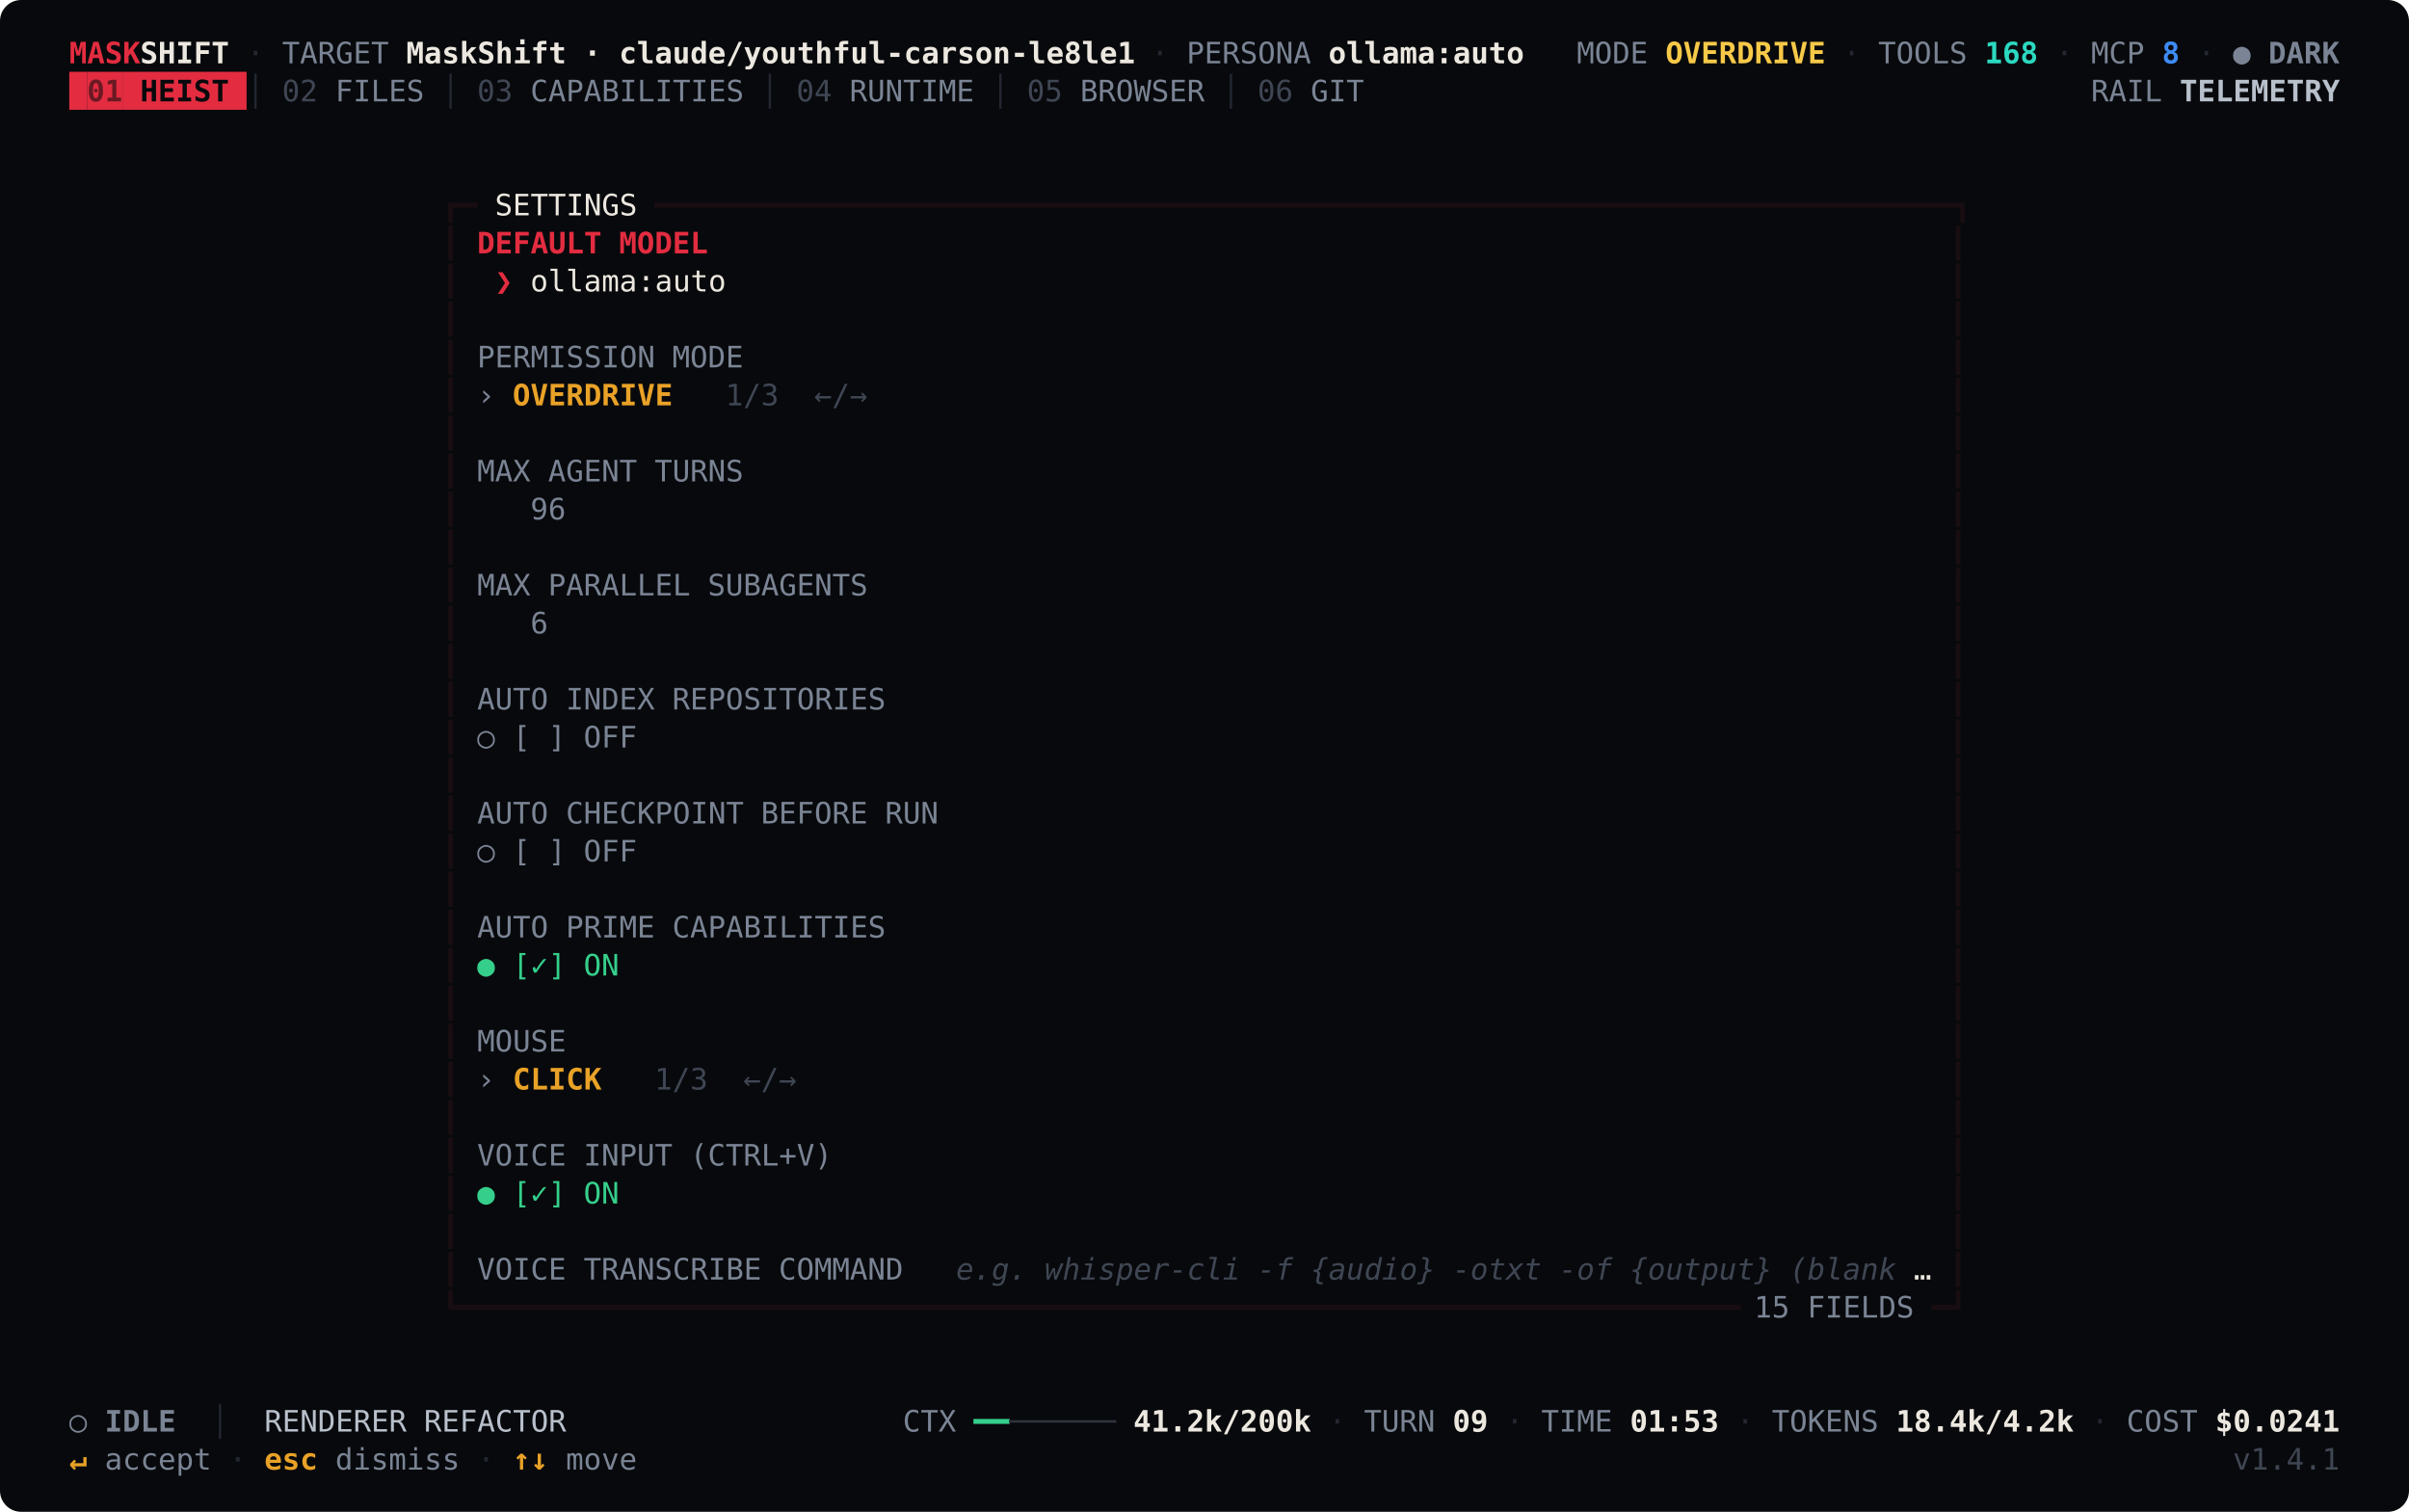
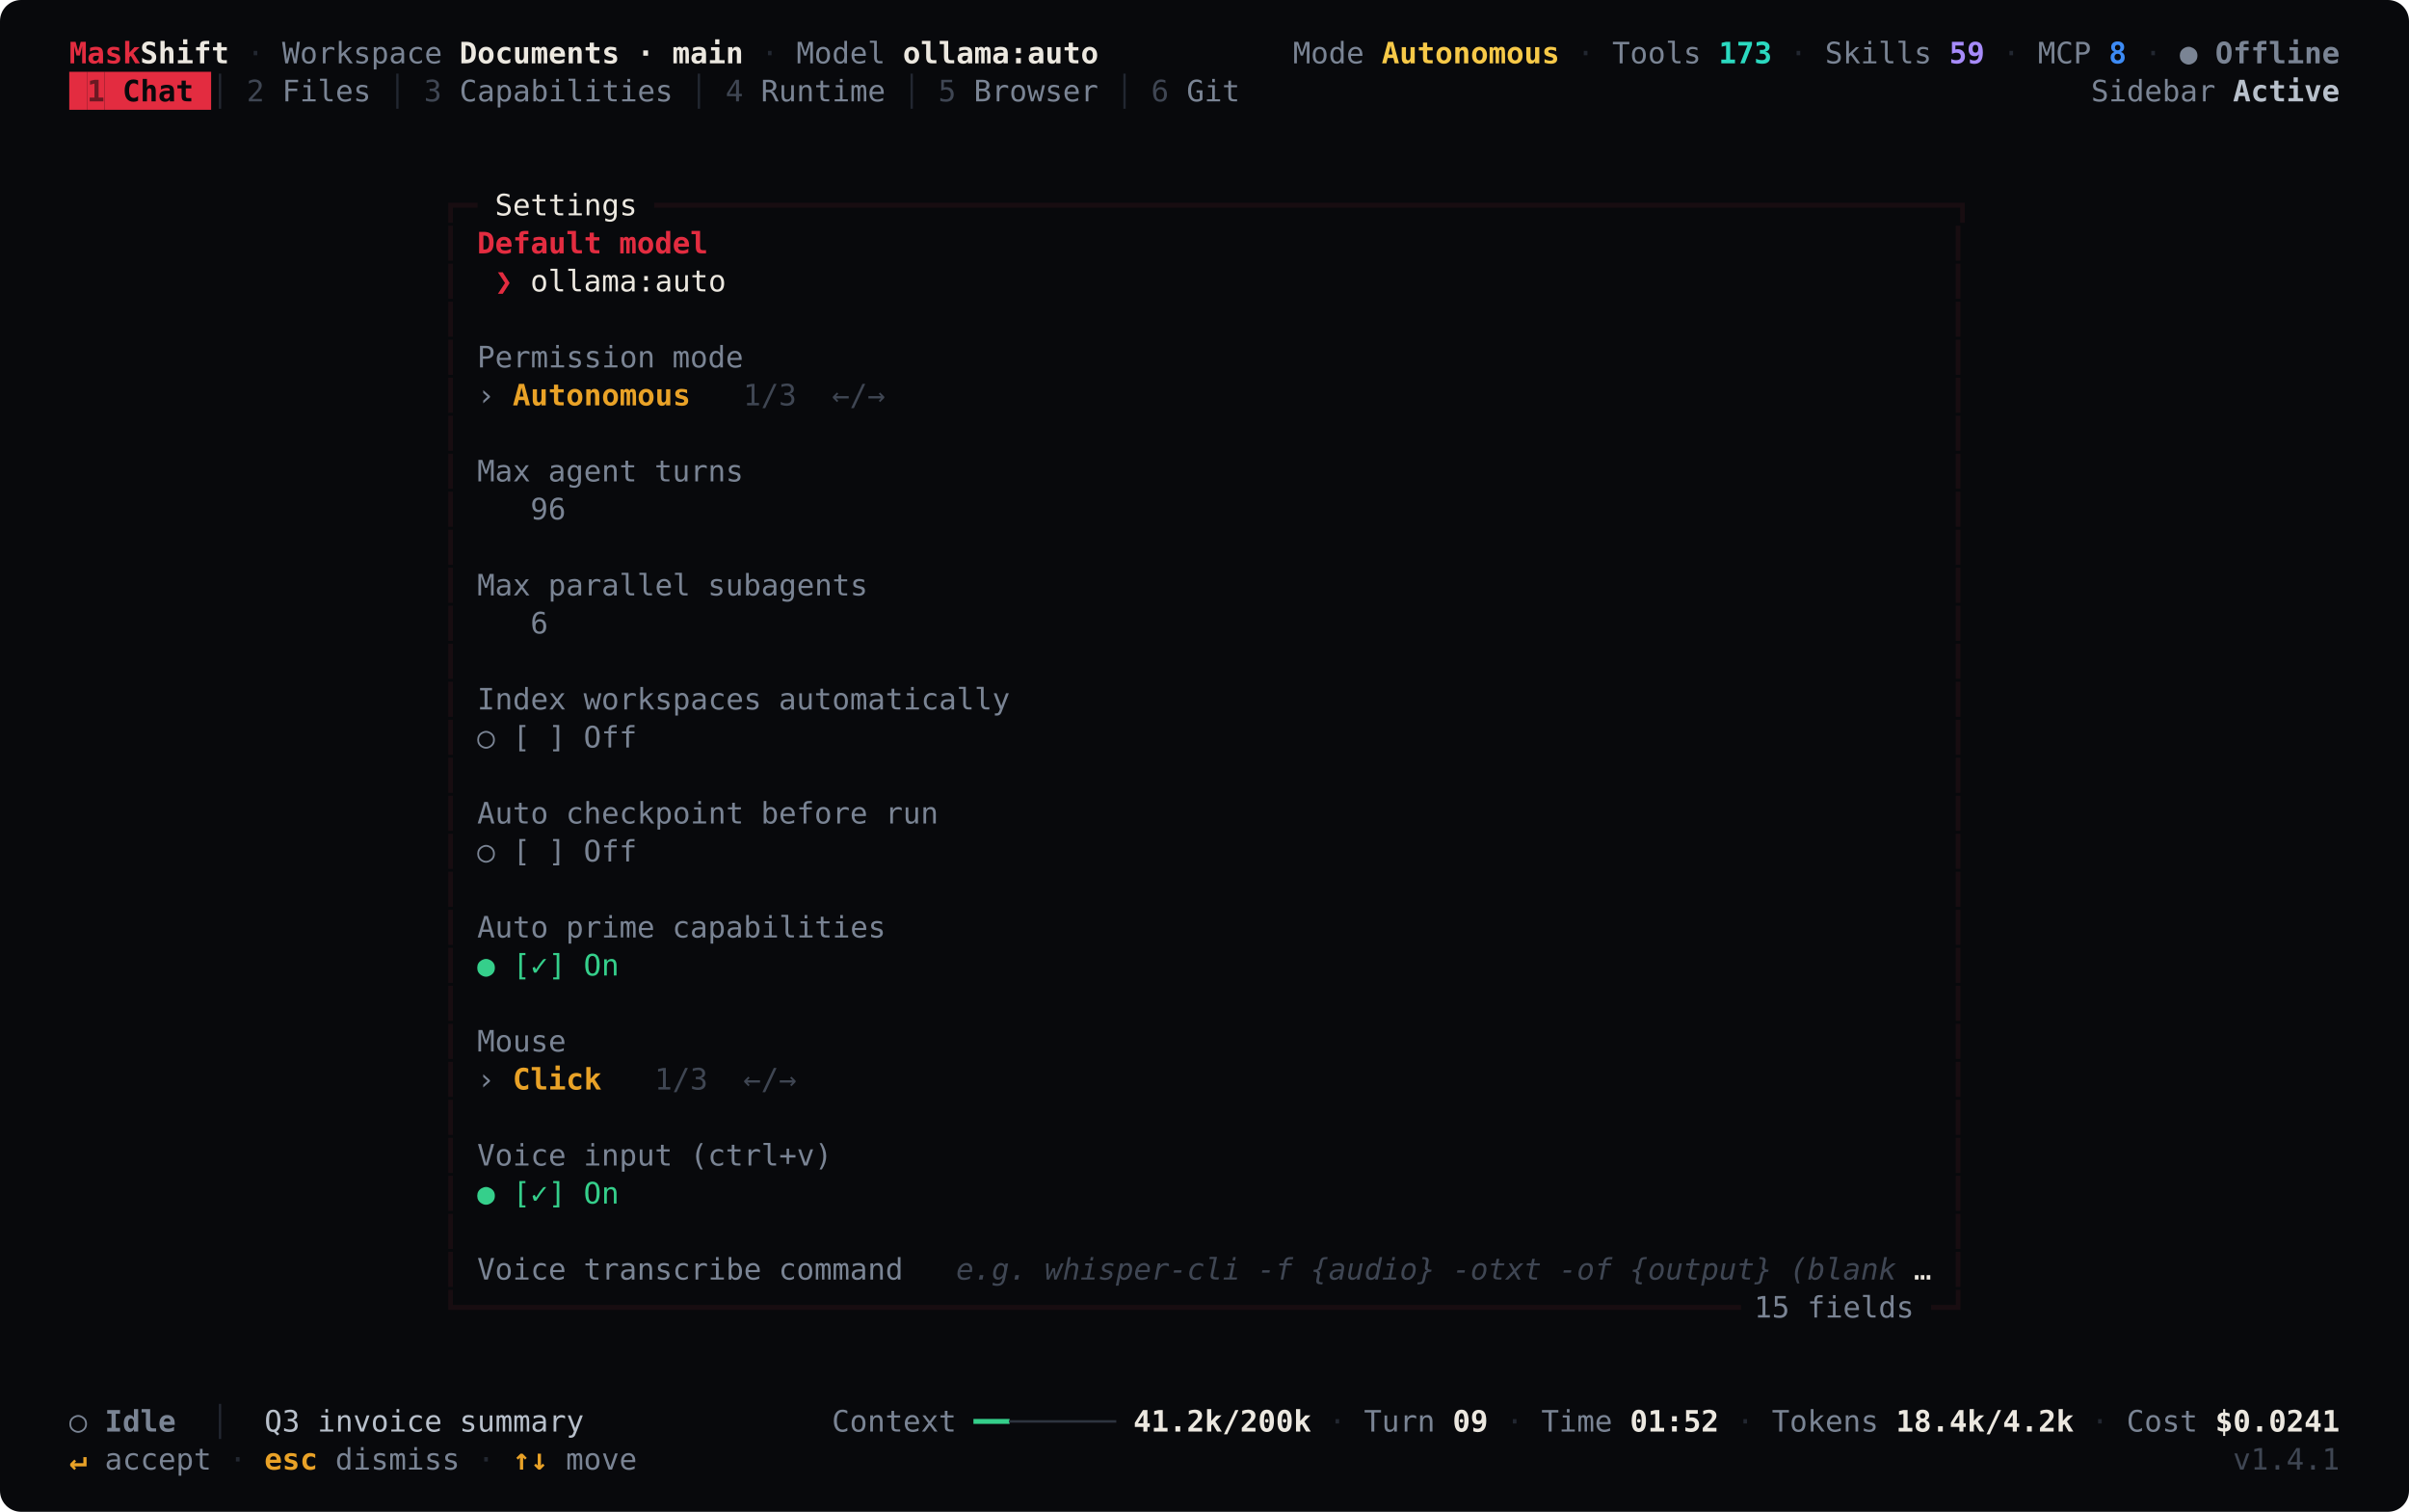
<svg xmlns="http://www.w3.org/2000/svg" width="1141" height="716" viewBox="0 0 1141 716" role="img" aria-label="MaskShift — settings">
  <rect width="100%" height="100%" rx="10" fill="#08090C" />
  <g font-family="SFMono-Regular, Menlo, Consolas, DejaVu Sans Mono, monospace" font-size="14" xml:space="preserve">
-     <text x="32.80" y="30.00" fill="#e32c40" textLength="33.60" lengthAdjust="spacingAndGlyphs" font-weight="700">MASK</text>
-     <text x="66.40" y="30.00" fill="#ece8e0" textLength="42.00" lengthAdjust="spacingAndGlyphs" font-weight="700">SHIFT</text>
+     <text x="32.80" y="30.00" fill="#e32c40" textLength="33.60" lengthAdjust="spacingAndGlyphs" font-weight="700">Mask</text>
+     <text x="66.40" y="30.00" fill="#ece8e0" textLength="42.00" lengthAdjust="spacingAndGlyphs" font-weight="700">Shift</text>
    <text x="116.80" y="30.00" fill="#222731" textLength="8.40" lengthAdjust="spacingAndGlyphs">·</text>
-     <text x="133.60" y="30.00" fill="#7a8494" textLength="50.40" lengthAdjust="spacingAndGlyphs">TARGET</text>
-     <text x="192.40" y="30.00" fill="#ece8e0" textLength="75.60" lengthAdjust="spacingAndGlyphs" font-weight="700">MaskShift</text>
-     <text x="276.40" y="30.00" fill="#ece8e0" textLength="8.40" lengthAdjust="spacingAndGlyphs" font-weight="700">·</text>
-     <text x="293.20" y="30.00" fill="#ece8e0" textLength="243.60" lengthAdjust="spacingAndGlyphs" font-weight="700">claude/youthful-carson-le8le1</text>
-     <text x="545.20" y="30.00" fill="#222731" textLength="8.40" lengthAdjust="spacingAndGlyphs">·</text>
-     <text x="562.00" y="30.00" fill="#7a8494" textLength="58.80" lengthAdjust="spacingAndGlyphs">PERSONA</text>
-     <text x="629.20" y="30.00" fill="#ece8e0" textLength="92.40" lengthAdjust="spacingAndGlyphs" font-weight="700">ollama:auto</text>
-     <text x="746.80" y="30.00" fill="#7a8494" textLength="33.60" lengthAdjust="spacingAndGlyphs">MODE</text>
-     <text x="788.80" y="30.00" fill="#f7c948" textLength="75.60" lengthAdjust="spacingAndGlyphs" font-weight="700">OVERDRIVE</text>
-     <text x="872.80" y="30.00" fill="#222731" textLength="8.40" lengthAdjust="spacingAndGlyphs">·</text>
-     <text x="889.60" y="30.00" fill="#7a8494" textLength="42.00" lengthAdjust="spacingAndGlyphs">TOOLS</text>
-     <text x="940.00" y="30.00" fill="#2bd9c0" textLength="25.20" lengthAdjust="spacingAndGlyphs" font-weight="700">168</text>
-     <text x="973.60" y="30.00" fill="#222731" textLength="8.40" lengthAdjust="spacingAndGlyphs">·</text>
-     <text x="990.40" y="30.00" fill="#7a8494" textLength="25.20" lengthAdjust="spacingAndGlyphs">MCP</text>
-     <text x="1024.00" y="30.00" fill="#3d8bf5" textLength="8.40" lengthAdjust="spacingAndGlyphs" font-weight="700">8</text>
-     <text x="1040.80" y="30.00" fill="#222731" textLength="8.40" lengthAdjust="spacingAndGlyphs">·</text>
-     <text x="1057.60" y="30.00" fill="#7a8494" textLength="8.40" lengthAdjust="spacingAndGlyphs">●</text>
-     <text x="1074.40" y="30.00" fill="#7a8494" textLength="33.60" lengthAdjust="spacingAndGlyphs" font-weight="700">DARK</text>
+     <text x="133.60" y="30.00" fill="#7a8494" textLength="75.60" lengthAdjust="spacingAndGlyphs">Workspace</text>
+     <text x="217.60" y="30.00" fill="#ece8e0" textLength="75.60" lengthAdjust="spacingAndGlyphs" font-weight="700">Documents</text>
+     <text x="301.60" y="30.00" fill="#ece8e0" textLength="8.40" lengthAdjust="spacingAndGlyphs" font-weight="700">·</text>
+     <text x="318.40" y="30.00" fill="#ece8e0" textLength="33.60" lengthAdjust="spacingAndGlyphs" font-weight="700">main</text>
+     <text x="360.40" y="30.00" fill="#222731" textLength="8.40" lengthAdjust="spacingAndGlyphs">·</text>
+     <text x="377.20" y="30.00" fill="#7a8494" textLength="42.00" lengthAdjust="spacingAndGlyphs">Model</text>
+     <text x="427.60" y="30.00" fill="#ece8e0" textLength="92.40" lengthAdjust="spacingAndGlyphs" font-weight="700">ollama:auto</text>
+     <text x="612.40" y="30.00" fill="#7a8494" textLength="33.60" lengthAdjust="spacingAndGlyphs">Mode</text>
+     <text x="654.40" y="30.00" fill="#f7c948" textLength="84.00" lengthAdjust="spacingAndGlyphs" font-weight="700">Autonomous</text>
+     <text x="746.80" y="30.00" fill="#222731" textLength="8.40" lengthAdjust="spacingAndGlyphs">·</text>
+     <text x="763.60" y="30.00" fill="#7a8494" textLength="42.00" lengthAdjust="spacingAndGlyphs">Tools</text>
+     <text x="814.00" y="30.00" fill="#2bd9c0" textLength="25.20" lengthAdjust="spacingAndGlyphs" font-weight="700">173</text>
+     <text x="847.60" y="30.00" fill="#222731" textLength="8.40" lengthAdjust="spacingAndGlyphs">·</text>
+     <text x="864.40" y="30.00" fill="#7a8494" textLength="50.40" lengthAdjust="spacingAndGlyphs">Skills</text>
+     <text x="923.20" y="30.00" fill="#a78bfa" textLength="16.80" lengthAdjust="spacingAndGlyphs" font-weight="700">59</text>
+     <text x="948.40" y="30.00" fill="#222731" textLength="8.40" lengthAdjust="spacingAndGlyphs">·</text>
+     <text x="965.20" y="30.00" fill="#7a8494" textLength="25.20" lengthAdjust="spacingAndGlyphs">MCP</text>
+     <text x="998.80" y="30.00" fill="#3d8bf5" textLength="8.40" lengthAdjust="spacingAndGlyphs" font-weight="700">8</text>
+     <text x="1015.60" y="30.00" fill="#222731" textLength="8.40" lengthAdjust="spacingAndGlyphs">·</text>
+     <text x="1032.40" y="30.00" fill="#7a8494" textLength="8.40" lengthAdjust="spacingAndGlyphs">●</text>
+     <text x="1049.20" y="30.00" fill="#7a8494" textLength="58.80" lengthAdjust="spacingAndGlyphs" font-weight="700">Offline</text>
    <rect x="32.80" y="34.00" width="8.40" height="18" fill="#e32c40" />
-     <rect x="41.20" y="34.00" width="16.80" height="18" fill="#e32c40" />
-     <text x="41.20" y="48.00" fill="#6b1923" textLength="16.80" lengthAdjust="spacingAndGlyphs" font-weight="700">01</text>
-     <rect x="58.00" y="34.00" width="58.80" height="18" fill="#e32c40" />
-     <text x="66.40" y="48.00" fill="#08090c" textLength="42.00" lengthAdjust="spacingAndGlyphs" font-weight="700">HEIST</text>
-     <text x="116.80" y="48.00" fill="#222731" textLength="8.40" lengthAdjust="spacingAndGlyphs">│</text>
-     <text x="133.60" y="48.00" fill="#3f4653" textLength="16.80" lengthAdjust="spacingAndGlyphs">02</text>
-     <text x="158.80" y="48.00" fill="#7a8494" textLength="42.00" lengthAdjust="spacingAndGlyphs">FILES</text>
-     <text x="209.20" y="48.00" fill="#222731" textLength="8.40" lengthAdjust="spacingAndGlyphs">│</text>
-     <text x="226.00" y="48.00" fill="#3f4653" textLength="16.80" lengthAdjust="spacingAndGlyphs">03</text>
-     <text x="251.20" y="48.00" fill="#7a8494" textLength="100.80" lengthAdjust="spacingAndGlyphs">CAPABILITIES</text>
-     <text x="360.40" y="48.00" fill="#222731" textLength="8.40" lengthAdjust="spacingAndGlyphs">│</text>
-     <text x="377.20" y="48.00" fill="#3f4653" textLength="16.80" lengthAdjust="spacingAndGlyphs">04</text>
-     <text x="402.40" y="48.00" fill="#7a8494" textLength="58.80" lengthAdjust="spacingAndGlyphs">RUNTIME</text>
-     <text x="469.60" y="48.00" fill="#222731" textLength="8.40" lengthAdjust="spacingAndGlyphs">│</text>
-     <text x="486.40" y="48.00" fill="#3f4653" textLength="16.80" lengthAdjust="spacingAndGlyphs">05</text>
-     <text x="511.60" y="48.00" fill="#7a8494" textLength="58.80" lengthAdjust="spacingAndGlyphs">BROWSER</text>
-     <text x="578.80" y="48.00" fill="#222731" textLength="8.40" lengthAdjust="spacingAndGlyphs">│</text>
-     <text x="595.60" y="48.00" fill="#3f4653" textLength="16.80" lengthAdjust="spacingAndGlyphs">06</text>
-     <text x="620.80" y="48.00" fill="#7a8494" textLength="25.20" lengthAdjust="spacingAndGlyphs">GIT</text>
-     <text x="990.40" y="48.00" fill="#7a8494" textLength="33.60" lengthAdjust="spacingAndGlyphs">RAIL</text>
-     <text x="1032.40" y="48.00" fill="#b8c0cb" textLength="75.60" lengthAdjust="spacingAndGlyphs" font-weight="700">TELEMETRY</text>
+     <rect x="41.20" y="34.00" width="8.40" height="18" fill="#e32c40" />
+     <text x="41.20" y="48.00" fill="#6b1923" textLength="8.40" lengthAdjust="spacingAndGlyphs" font-weight="700">1</text>
+     <rect x="49.60" y="34.00" width="50.40" height="18" fill="#e32c40" />
+     <text x="58.00" y="48.00" fill="#08090c" textLength="33.60" lengthAdjust="spacingAndGlyphs" font-weight="700">Chat</text>
+     <text x="100.00" y="48.00" fill="#222731" textLength="8.40" lengthAdjust="spacingAndGlyphs">│</text>
+     <text x="116.80" y="48.00" fill="#3f4653" textLength="8.40" lengthAdjust="spacingAndGlyphs">2</text>
+     <text x="133.60" y="48.00" fill="#7a8494" textLength="42.00" lengthAdjust="spacingAndGlyphs">Files</text>
+     <text x="184.00" y="48.00" fill="#222731" textLength="8.40" lengthAdjust="spacingAndGlyphs">│</text>
+     <text x="200.80" y="48.00" fill="#3f4653" textLength="8.40" lengthAdjust="spacingAndGlyphs">3</text>
+     <text x="217.60" y="48.00" fill="#7a8494" textLength="100.80" lengthAdjust="spacingAndGlyphs">Capabilities</text>
+     <text x="326.80" y="48.00" fill="#222731" textLength="8.40" lengthAdjust="spacingAndGlyphs">│</text>
+     <text x="343.60" y="48.00" fill="#3f4653" textLength="8.40" lengthAdjust="spacingAndGlyphs">4</text>
+     <text x="360.40" y="48.00" fill="#7a8494" textLength="58.80" lengthAdjust="spacingAndGlyphs">Runtime</text>
+     <text x="427.60" y="48.00" fill="#222731" textLength="8.40" lengthAdjust="spacingAndGlyphs">│</text>
+     <text x="444.40" y="48.00" fill="#3f4653" textLength="8.40" lengthAdjust="spacingAndGlyphs">5</text>
+     <text x="461.20" y="48.00" fill="#7a8494" textLength="58.80" lengthAdjust="spacingAndGlyphs">Browser</text>
+     <text x="528.40" y="48.00" fill="#222731" textLength="8.40" lengthAdjust="spacingAndGlyphs">│</text>
+     <text x="545.20" y="48.00" fill="#3f4653" textLength="8.40" lengthAdjust="spacingAndGlyphs">6</text>
+     <text x="562.00" y="48.00" fill="#7a8494" textLength="25.20" lengthAdjust="spacingAndGlyphs">Git</text>
+     <text x="990.40" y="48.00" fill="#7a8494" textLength="58.80" lengthAdjust="spacingAndGlyphs">Sidebar</text>
+     <text x="1057.60" y="48.00" fill="#b8c0cb" textLength="50.40" lengthAdjust="spacingAndGlyphs" font-weight="700">Active</text>
    <text x="209.20" y="102.00" fill="#180d11" textLength="16.80" lengthAdjust="spacingAndGlyphs">┏━</text>
-     <text x="234.40" y="102.00" fill="#ece8e0" textLength="67.20" lengthAdjust="spacingAndGlyphs">SETTINGS</text>
+     <text x="234.40" y="102.00" fill="#ece8e0" textLength="67.20" lengthAdjust="spacingAndGlyphs">Settings</text>
    <text x="310.00" y="102.00" fill="#180d11" textLength="621.60" lengthAdjust="spacingAndGlyphs">━━━━━━━━━━━━━━━━━━━━━━━━━━━━━━━━━━━━━━━━━━━━━━━━━━━━━━━━━━━━━━━━━━━━━━━━━┓</text>
    <text x="209.20" y="120.00" fill="#180d11" textLength="8.40" lengthAdjust="spacingAndGlyphs">┃</text>
-     <text x="226.00" y="120.00" fill="#e32c40" textLength="58.80" lengthAdjust="spacingAndGlyphs" font-weight="700">DEFAULT</text>
-     <text x="293.20" y="120.00" fill="#e32c40" textLength="42.00" lengthAdjust="spacingAndGlyphs" font-weight="700">MODEL</text>
+     <text x="226.00" y="120.00" fill="#e32c40" textLength="58.80" lengthAdjust="spacingAndGlyphs" font-weight="700">Default</text>
+     <text x="293.20" y="120.00" fill="#e32c40" textLength="42.00" lengthAdjust="spacingAndGlyphs" font-weight="700">model</text>
    <text x="923.20" y="120.00" fill="#180d11" textLength="8.40" lengthAdjust="spacingAndGlyphs">┃</text>
    <text x="209.20" y="138.00" fill="#180d11" textLength="8.40" lengthAdjust="spacingAndGlyphs">┃</text>
    <text x="234.40" y="138.00" fill="#e32c40" textLength="8.40" lengthAdjust="spacingAndGlyphs">❯</text>
    <text x="251.20" y="138.00" fill="#ece8e0" textLength="92.40" lengthAdjust="spacingAndGlyphs">ollama:auto</text>
    <text x="923.20" y="138.00" fill="#180d11" textLength="8.40" lengthAdjust="spacingAndGlyphs">┃</text>
    <text x="209.20" y="156.00" fill="#180d11" textLength="8.40" lengthAdjust="spacingAndGlyphs">┃</text>
    <text x="923.20" y="156.00" fill="#180d11" textLength="8.40" lengthAdjust="spacingAndGlyphs">┃</text>
    <text x="209.20" y="174.00" fill="#180d11" textLength="8.40" lengthAdjust="spacingAndGlyphs">┃</text>
-     <text x="226.00" y="174.00" fill="#7a8494" textLength="84.00" lengthAdjust="spacingAndGlyphs">PERMISSION</text>
-     <text x="318.40" y="174.00" fill="#7a8494" textLength="33.60" lengthAdjust="spacingAndGlyphs">MODE</text>
+     <text x="226.00" y="174.00" fill="#7a8494" textLength="84.00" lengthAdjust="spacingAndGlyphs">Permission</text>
+     <text x="318.40" y="174.00" fill="#7a8494" textLength="33.60" lengthAdjust="spacingAndGlyphs">mode</text>
    <text x="923.20" y="174.00" fill="#180d11" textLength="8.40" lengthAdjust="spacingAndGlyphs">┃</text>
    <text x="209.20" y="192.00" fill="#180d11" textLength="8.40" lengthAdjust="spacingAndGlyphs">┃</text>
    <text x="226.00" y="192.00" fill="#7a8494" textLength="8.40" lengthAdjust="spacingAndGlyphs">›</text>
-     <text x="242.80" y="192.00" fill="#e9a227" textLength="75.60" lengthAdjust="spacingAndGlyphs" font-weight="700">OVERDRIVE</text>
-     <text x="343.60" y="192.00" fill="#3f4653" textLength="25.20" lengthAdjust="spacingAndGlyphs">1/3</text>
-     <text x="385.60" y="192.00" fill="#3f4653" textLength="25.20" lengthAdjust="spacingAndGlyphs">←/→</text>
+     <text x="242.80" y="192.00" fill="#e9a227" textLength="84.00" lengthAdjust="spacingAndGlyphs" font-weight="700">Autonomous</text>
+     <text x="352.00" y="192.00" fill="#3f4653" textLength="25.20" lengthAdjust="spacingAndGlyphs">1/3</text>
+     <text x="394.00" y="192.00" fill="#3f4653" textLength="25.20" lengthAdjust="spacingAndGlyphs">←/→</text>
    <text x="923.20" y="192.00" fill="#180d11" textLength="8.40" lengthAdjust="spacingAndGlyphs">┃</text>
    <text x="209.20" y="210.00" fill="#180d11" textLength="8.40" lengthAdjust="spacingAndGlyphs">┃</text>
    <text x="923.20" y="210.00" fill="#180d11" textLength="8.40" lengthAdjust="spacingAndGlyphs">┃</text>
    <text x="209.20" y="228.00" fill="#180d11" textLength="8.40" lengthAdjust="spacingAndGlyphs">┃</text>
-     <text x="226.00" y="228.00" fill="#7a8494" textLength="25.20" lengthAdjust="spacingAndGlyphs">MAX</text>
-     <text x="259.60" y="228.00" fill="#7a8494" textLength="42.00" lengthAdjust="spacingAndGlyphs">AGENT</text>
-     <text x="310.00" y="228.00" fill="#7a8494" textLength="42.00" lengthAdjust="spacingAndGlyphs">TURNS</text>
+     <text x="226.00" y="228.00" fill="#7a8494" textLength="25.20" lengthAdjust="spacingAndGlyphs">Max</text>
+     <text x="259.60" y="228.00" fill="#7a8494" textLength="42.00" lengthAdjust="spacingAndGlyphs">agent</text>
+     <text x="310.00" y="228.00" fill="#7a8494" textLength="42.00" lengthAdjust="spacingAndGlyphs">turns</text>
    <text x="923.20" y="228.00" fill="#180d11" textLength="8.40" lengthAdjust="spacingAndGlyphs">┃</text>
    <text x="209.20" y="246.00" fill="#180d11" textLength="8.40" lengthAdjust="spacingAndGlyphs">┃</text>
    <text x="251.20" y="246.00" fill="#7a8494" textLength="16.80" lengthAdjust="spacingAndGlyphs">96</text>
    <text x="923.20" y="246.00" fill="#180d11" textLength="8.40" lengthAdjust="spacingAndGlyphs">┃</text>
    <text x="209.20" y="264.00" fill="#180d11" textLength="8.40" lengthAdjust="spacingAndGlyphs">┃</text>
    <text x="923.20" y="264.00" fill="#180d11" textLength="8.40" lengthAdjust="spacingAndGlyphs">┃</text>
    <text x="209.20" y="282.00" fill="#180d11" textLength="8.40" lengthAdjust="spacingAndGlyphs">┃</text>
-     <text x="226.00" y="282.00" fill="#7a8494" textLength="25.20" lengthAdjust="spacingAndGlyphs">MAX</text>
-     <text x="259.60" y="282.00" fill="#7a8494" textLength="67.20" lengthAdjust="spacingAndGlyphs">PARALLEL</text>
-     <text x="335.20" y="282.00" fill="#7a8494" textLength="75.60" lengthAdjust="spacingAndGlyphs">SUBAGENTS</text>
+     <text x="226.00" y="282.00" fill="#7a8494" textLength="25.20" lengthAdjust="spacingAndGlyphs">Max</text>
+     <text x="259.60" y="282.00" fill="#7a8494" textLength="67.20" lengthAdjust="spacingAndGlyphs">parallel</text>
+     <text x="335.20" y="282.00" fill="#7a8494" textLength="75.60" lengthAdjust="spacingAndGlyphs">subagents</text>
    <text x="923.20" y="282.00" fill="#180d11" textLength="8.40" lengthAdjust="spacingAndGlyphs">┃</text>
    <text x="209.20" y="300.00" fill="#180d11" textLength="8.40" lengthAdjust="spacingAndGlyphs">┃</text>
    <text x="251.20" y="300.00" fill="#7a8494" textLength="8.40" lengthAdjust="spacingAndGlyphs">6</text>
    <text x="923.20" y="300.00" fill="#180d11" textLength="8.40" lengthAdjust="spacingAndGlyphs">┃</text>
    <text x="209.20" y="318.00" fill="#180d11" textLength="8.40" lengthAdjust="spacingAndGlyphs">┃</text>
    <text x="923.20" y="318.00" fill="#180d11" textLength="8.40" lengthAdjust="spacingAndGlyphs">┃</text>
    <text x="209.20" y="336.00" fill="#180d11" textLength="8.40" lengthAdjust="spacingAndGlyphs">┃</text>
-     <text x="226.00" y="336.00" fill="#7a8494" textLength="33.60" lengthAdjust="spacingAndGlyphs">AUTO</text>
-     <text x="268.00" y="336.00" fill="#7a8494" textLength="42.00" lengthAdjust="spacingAndGlyphs">INDEX</text>
-     <text x="318.40" y="336.00" fill="#7a8494" textLength="100.80" lengthAdjust="spacingAndGlyphs">REPOSITORIES</text>
+     <text x="226.00" y="336.00" fill="#7a8494" textLength="42.00" lengthAdjust="spacingAndGlyphs">Index</text>
+     <text x="276.40" y="336.00" fill="#7a8494" textLength="84.00" lengthAdjust="spacingAndGlyphs">workspaces</text>
+     <text x="368.80" y="336.00" fill="#7a8494" textLength="109.20" lengthAdjust="spacingAndGlyphs">automatically</text>
    <text x="923.20" y="336.00" fill="#180d11" textLength="8.40" lengthAdjust="spacingAndGlyphs">┃</text>
    <text x="209.20" y="354.00" fill="#180d11" textLength="8.40" lengthAdjust="spacingAndGlyphs">┃</text>
    <text x="226.00" y="354.00" fill="#7a8494" textLength="8.40" lengthAdjust="spacingAndGlyphs">○</text>
    <text x="242.80" y="354.00" fill="#7a8494" textLength="8.40" lengthAdjust="spacingAndGlyphs">[</text>
    <text x="259.60" y="354.00" fill="#7a8494" textLength="8.40" lengthAdjust="spacingAndGlyphs">]</text>
-     <text x="276.40" y="354.00" fill="#7a8494" textLength="25.20" lengthAdjust="spacingAndGlyphs">OFF</text>
+     <text x="276.40" y="354.00" fill="#7a8494" textLength="25.20" lengthAdjust="spacingAndGlyphs">Off</text>
    <text x="923.20" y="354.00" fill="#180d11" textLength="8.40" lengthAdjust="spacingAndGlyphs">┃</text>
    <text x="209.20" y="372.00" fill="#180d11" textLength="8.40" lengthAdjust="spacingAndGlyphs">┃</text>
    <text x="923.20" y="372.00" fill="#180d11" textLength="8.40" lengthAdjust="spacingAndGlyphs">┃</text>
    <text x="209.20" y="390.00" fill="#180d11" textLength="8.40" lengthAdjust="spacingAndGlyphs">┃</text>
-     <text x="226.00" y="390.00" fill="#7a8494" textLength="33.60" lengthAdjust="spacingAndGlyphs">AUTO</text>
-     <text x="268.00" y="390.00" fill="#7a8494" textLength="84.00" lengthAdjust="spacingAndGlyphs">CHECKPOINT</text>
-     <text x="360.40" y="390.00" fill="#7a8494" textLength="50.40" lengthAdjust="spacingAndGlyphs">BEFORE</text>
-     <text x="419.20" y="390.00" fill="#7a8494" textLength="25.20" lengthAdjust="spacingAndGlyphs">RUN</text>
+     <text x="226.00" y="390.00" fill="#7a8494" textLength="33.60" lengthAdjust="spacingAndGlyphs">Auto</text>
+     <text x="268.00" y="390.00" fill="#7a8494" textLength="84.00" lengthAdjust="spacingAndGlyphs">checkpoint</text>
+     <text x="360.40" y="390.00" fill="#7a8494" textLength="50.40" lengthAdjust="spacingAndGlyphs">before</text>
+     <text x="419.20" y="390.00" fill="#7a8494" textLength="25.20" lengthAdjust="spacingAndGlyphs">run</text>
    <text x="923.20" y="390.00" fill="#180d11" textLength="8.40" lengthAdjust="spacingAndGlyphs">┃</text>
    <text x="209.20" y="408.00" fill="#180d11" textLength="8.40" lengthAdjust="spacingAndGlyphs">┃</text>
    <text x="226.00" y="408.00" fill="#7a8494" textLength="8.40" lengthAdjust="spacingAndGlyphs">○</text>
    <text x="242.80" y="408.00" fill="#7a8494" textLength="8.40" lengthAdjust="spacingAndGlyphs">[</text>
    <text x="259.60" y="408.00" fill="#7a8494" textLength="8.40" lengthAdjust="spacingAndGlyphs">]</text>
-     <text x="276.40" y="408.00" fill="#7a8494" textLength="25.20" lengthAdjust="spacingAndGlyphs">OFF</text>
+     <text x="276.40" y="408.00" fill="#7a8494" textLength="25.20" lengthAdjust="spacingAndGlyphs">Off</text>
    <text x="923.20" y="408.00" fill="#180d11" textLength="8.40" lengthAdjust="spacingAndGlyphs">┃</text>
    <text x="209.20" y="426.00" fill="#180d11" textLength="8.40" lengthAdjust="spacingAndGlyphs">┃</text>
    <text x="923.20" y="426.00" fill="#180d11" textLength="8.40" lengthAdjust="spacingAndGlyphs">┃</text>
    <text x="209.20" y="444.00" fill="#180d11" textLength="8.40" lengthAdjust="spacingAndGlyphs">┃</text>
-     <text x="226.00" y="444.00" fill="#7a8494" textLength="33.60" lengthAdjust="spacingAndGlyphs">AUTO</text>
-     <text x="268.00" y="444.00" fill="#7a8494" textLength="42.00" lengthAdjust="spacingAndGlyphs">PRIME</text>
-     <text x="318.40" y="444.00" fill="#7a8494" textLength="100.80" lengthAdjust="spacingAndGlyphs">CAPABILITIES</text>
+     <text x="226.00" y="444.00" fill="#7a8494" textLength="33.60" lengthAdjust="spacingAndGlyphs">Auto</text>
+     <text x="268.00" y="444.00" fill="#7a8494" textLength="42.00" lengthAdjust="spacingAndGlyphs">prime</text>
+     <text x="318.40" y="444.00" fill="#7a8494" textLength="100.80" lengthAdjust="spacingAndGlyphs">capabilities</text>
    <text x="923.20" y="444.00" fill="#180d11" textLength="8.40" lengthAdjust="spacingAndGlyphs">┃</text>
    <text x="209.20" y="462.00" fill="#180d11" textLength="8.40" lengthAdjust="spacingAndGlyphs">┃</text>
    <text x="226.00" y="462.00" fill="#35cf8b" textLength="8.40" lengthAdjust="spacingAndGlyphs">●</text>
    <text x="242.80" y="462.00" fill="#35cf8b" textLength="25.20" lengthAdjust="spacingAndGlyphs">[✓]</text>
-     <text x="276.40" y="462.00" fill="#35cf8b" textLength="16.80" lengthAdjust="spacingAndGlyphs">ON</text>
+     <text x="276.40" y="462.00" fill="#35cf8b" textLength="16.80" lengthAdjust="spacingAndGlyphs">On</text>
    <text x="923.20" y="462.00" fill="#180d11" textLength="8.40" lengthAdjust="spacingAndGlyphs">┃</text>
    <text x="209.20" y="480.00" fill="#180d11" textLength="8.40" lengthAdjust="spacingAndGlyphs">┃</text>
    <text x="923.20" y="480.00" fill="#180d11" textLength="8.40" lengthAdjust="spacingAndGlyphs">┃</text>
    <text x="209.20" y="498.00" fill="#180d11" textLength="8.40" lengthAdjust="spacingAndGlyphs">┃</text>
-     <text x="226.00" y="498.00" fill="#7a8494" textLength="42.00" lengthAdjust="spacingAndGlyphs">MOUSE</text>
+     <text x="226.00" y="498.00" fill="#7a8494" textLength="42.00" lengthAdjust="spacingAndGlyphs">Mouse</text>
    <text x="923.20" y="498.00" fill="#180d11" textLength="8.40" lengthAdjust="spacingAndGlyphs">┃</text>
    <text x="209.20" y="516.00" fill="#180d11" textLength="8.40" lengthAdjust="spacingAndGlyphs">┃</text>
    <text x="226.00" y="516.00" fill="#7a8494" textLength="8.40" lengthAdjust="spacingAndGlyphs">›</text>
-     <text x="242.80" y="516.00" fill="#e9a227" textLength="42.00" lengthAdjust="spacingAndGlyphs" font-weight="700">CLICK</text>
+     <text x="242.80" y="516.00" fill="#e9a227" textLength="42.00" lengthAdjust="spacingAndGlyphs" font-weight="700">Click</text>
    <text x="310.00" y="516.00" fill="#3f4653" textLength="25.20" lengthAdjust="spacingAndGlyphs">1/3</text>
    <text x="352.00" y="516.00" fill="#3f4653" textLength="25.20" lengthAdjust="spacingAndGlyphs">←/→</text>
    <text x="923.20" y="516.00" fill="#180d11" textLength="8.40" lengthAdjust="spacingAndGlyphs">┃</text>
    <text x="209.20" y="534.00" fill="#180d11" textLength="8.40" lengthAdjust="spacingAndGlyphs">┃</text>
    <text x="923.20" y="534.00" fill="#180d11" textLength="8.40" lengthAdjust="spacingAndGlyphs">┃</text>
    <text x="209.20" y="552.00" fill="#180d11" textLength="8.40" lengthAdjust="spacingAndGlyphs">┃</text>
-     <text x="226.00" y="552.00" fill="#7a8494" textLength="42.00" lengthAdjust="spacingAndGlyphs">VOICE</text>
-     <text x="276.40" y="552.00" fill="#7a8494" textLength="42.00" lengthAdjust="spacingAndGlyphs">INPUT</text>
-     <text x="326.80" y="552.00" fill="#7a8494" textLength="67.20" lengthAdjust="spacingAndGlyphs">(CTRL+V)</text>
+     <text x="226.00" y="552.00" fill="#7a8494" textLength="42.00" lengthAdjust="spacingAndGlyphs">Voice</text>
+     <text x="276.40" y="552.00" fill="#7a8494" textLength="42.00" lengthAdjust="spacingAndGlyphs">input</text>
+     <text x="326.80" y="552.00" fill="#7a8494" textLength="67.20" lengthAdjust="spacingAndGlyphs">(ctrl+v)</text>
    <text x="923.20" y="552.00" fill="#180d11" textLength="8.40" lengthAdjust="spacingAndGlyphs">┃</text>
    <text x="209.20" y="570.00" fill="#180d11" textLength="8.40" lengthAdjust="spacingAndGlyphs">┃</text>
    <text x="226.00" y="570.00" fill="#35cf8b" textLength="8.40" lengthAdjust="spacingAndGlyphs">●</text>
    <text x="242.80" y="570.00" fill="#35cf8b" textLength="25.20" lengthAdjust="spacingAndGlyphs">[✓]</text>
-     <text x="276.40" y="570.00" fill="#35cf8b" textLength="16.80" lengthAdjust="spacingAndGlyphs">ON</text>
+     <text x="276.40" y="570.00" fill="#35cf8b" textLength="16.80" lengthAdjust="spacingAndGlyphs">On</text>
    <text x="923.20" y="570.00" fill="#180d11" textLength="8.40" lengthAdjust="spacingAndGlyphs">┃</text>
    <text x="209.20" y="588.00" fill="#180d11" textLength="8.40" lengthAdjust="spacingAndGlyphs">┃</text>
    <text x="923.20" y="588.00" fill="#180d11" textLength="8.40" lengthAdjust="spacingAndGlyphs">┃</text>
    <text x="209.20" y="606.00" fill="#180d11" textLength="8.40" lengthAdjust="spacingAndGlyphs">┃</text>
-     <text x="226.00" y="606.00" fill="#7a8494" textLength="42.00" lengthAdjust="spacingAndGlyphs">VOICE</text>
-     <text x="276.40" y="606.00" fill="#7a8494" textLength="84.00" lengthAdjust="spacingAndGlyphs">TRANSCRIBE</text>
-     <text x="368.80" y="606.00" fill="#7a8494" textLength="58.80" lengthAdjust="spacingAndGlyphs">COMMAND</text>
+     <text x="226.00" y="606.00" fill="#7a8494" textLength="42.00" lengthAdjust="spacingAndGlyphs">Voice</text>
+     <text x="276.40" y="606.00" fill="#7a8494" textLength="84.00" lengthAdjust="spacingAndGlyphs">transcribe</text>
+     <text x="368.80" y="606.00" fill="#7a8494" textLength="58.80" lengthAdjust="spacingAndGlyphs">command</text>
    <text x="452.80" y="606.00" fill="#3f4653" textLength="33.60" lengthAdjust="spacingAndGlyphs" font-style="italic">e.g.</text>
    <text x="494.80" y="606.00" fill="#3f4653" textLength="92.40" lengthAdjust="spacingAndGlyphs" font-style="italic">whisper-cli</text>
    <text x="595.60" y="606.00" fill="#3f4653" textLength="16.80" lengthAdjust="spacingAndGlyphs" font-style="italic">-f</text>
    <text x="620.80" y="606.00" fill="#3f4653" textLength="58.80" lengthAdjust="spacingAndGlyphs" font-style="italic">{audio}</text>
    <text x="688.00" y="606.00" fill="#3f4653" textLength="42.00" lengthAdjust="spacingAndGlyphs" font-style="italic">-otxt</text>
    <text x="738.40" y="606.00" fill="#3f4653" textLength="25.20" lengthAdjust="spacingAndGlyphs" font-style="italic">-of</text>
    <text x="772.00" y="606.00" fill="#3f4653" textLength="67.20" lengthAdjust="spacingAndGlyphs" font-style="italic">{output}</text>
    <text x="847.60" y="606.00" fill="#3f4653" textLength="50.40" lengthAdjust="spacingAndGlyphs" font-style="italic">(blank</text>
    <text x="906.40" y="606.00" fill="#ECE8E0" textLength="8.40" lengthAdjust="spacingAndGlyphs">…</text>
    <text x="923.20" y="606.00" fill="#180d11" textLength="8.40" lengthAdjust="spacingAndGlyphs">┃</text>
    <text x="209.20" y="624.00" fill="#180d11" textLength="613.20" lengthAdjust="spacingAndGlyphs">┗━━━━━━━━━━━━━━━━━━━━━━━━━━━━━━━━━━━━━━━━━━━━━━━━━━━━━━━━━━━━━━━━━━━━━━━━</text>
    <text x="830.80" y="624.00" fill="#7a8494" textLength="16.80" lengthAdjust="spacingAndGlyphs">15</text>
-     <text x="856.00" y="624.00" fill="#7a8494" textLength="50.40" lengthAdjust="spacingAndGlyphs">FIELDS</text>
+     <text x="856.00" y="624.00" fill="#7a8494" textLength="50.40" lengthAdjust="spacingAndGlyphs">fields</text>
    <text x="914.80" y="624.00" fill="#180d11" textLength="16.80" lengthAdjust="spacingAndGlyphs">━┛</text>
    <text x="32.80" y="678.00" fill="#7a8494" textLength="8.40" lengthAdjust="spacingAndGlyphs">○</text>
-     <text x="49.60" y="678.00" fill="#7a8494" textLength="33.60" lengthAdjust="spacingAndGlyphs" font-weight="700">IDLE</text>
+     <text x="49.60" y="678.00" fill="#7a8494" textLength="33.60" lengthAdjust="spacingAndGlyphs" font-weight="700">Idle</text>
    <text x="100.00" y="678.00" fill="#222731" textLength="8.40" lengthAdjust="spacingAndGlyphs">│</text>
-     <text x="125.20" y="678.00" fill="#b8c0cb" textLength="67.20" lengthAdjust="spacingAndGlyphs">RENDERER</text>
-     <text x="200.80" y="678.00" fill="#b8c0cb" textLength="67.20" lengthAdjust="spacingAndGlyphs">REFACTOR</text>
-     <text x="427.60" y="678.00" fill="#7a8494" textLength="25.20" lengthAdjust="spacingAndGlyphs">CTX</text>
+     <text x="125.20" y="678.00" fill="#b8c0cb" textLength="16.80" lengthAdjust="spacingAndGlyphs">Q3</text>
+     <text x="150.40" y="678.00" fill="#b8c0cb" textLength="58.80" lengthAdjust="spacingAndGlyphs">invoice</text>
+     <text x="217.60" y="678.00" fill="#b8c0cb" textLength="58.80" lengthAdjust="spacingAndGlyphs">summary</text>
+     <text x="394.00" y="678.00" fill="#7a8494" textLength="58.80" lengthAdjust="spacingAndGlyphs">Context</text>
    <text x="461.20" y="678.00" fill="#35cf8b" textLength="16.80" lengthAdjust="spacingAndGlyphs">━━</text>
    <text x="478.00" y="678.00" fill="#2e343f" textLength="50.40" lengthAdjust="spacingAndGlyphs">──────</text>
    <text x="536.80" y="678.00" fill="#ece8e0" textLength="84.00" lengthAdjust="spacingAndGlyphs" font-weight="700">41.2k/200k</text>
    <text x="629.20" y="678.00" fill="#222731" textLength="8.40" lengthAdjust="spacingAndGlyphs">·</text>
-     <text x="646.00" y="678.00" fill="#7a8494" textLength="33.60" lengthAdjust="spacingAndGlyphs">TURN</text>
+     <text x="646.00" y="678.00" fill="#7a8494" textLength="33.60" lengthAdjust="spacingAndGlyphs">Turn</text>
    <text x="688.00" y="678.00" fill="#ece8e0" textLength="16.80" lengthAdjust="spacingAndGlyphs" font-weight="700">09</text>
    <text x="713.20" y="678.00" fill="#222731" textLength="8.40" lengthAdjust="spacingAndGlyphs">·</text>
-     <text x="730.00" y="678.00" fill="#7a8494" textLength="33.60" lengthAdjust="spacingAndGlyphs">TIME</text>
-     <text x="772.00" y="678.00" fill="#ece8e0" textLength="42.00" lengthAdjust="spacingAndGlyphs" font-weight="700">01:53</text>
+     <text x="730.00" y="678.00" fill="#7a8494" textLength="33.60" lengthAdjust="spacingAndGlyphs">Time</text>
+     <text x="772.00" y="678.00" fill="#ece8e0" textLength="42.00" lengthAdjust="spacingAndGlyphs" font-weight="700">01:52</text>
    <text x="822.40" y="678.00" fill="#222731" textLength="8.40" lengthAdjust="spacingAndGlyphs">·</text>
-     <text x="839.20" y="678.00" fill="#7a8494" textLength="50.40" lengthAdjust="spacingAndGlyphs">TOKENS</text>
+     <text x="839.20" y="678.00" fill="#7a8494" textLength="50.40" lengthAdjust="spacingAndGlyphs">Tokens</text>
    <text x="898.00" y="678.00" fill="#ece8e0" textLength="84.00" lengthAdjust="spacingAndGlyphs" font-weight="700">18.4k/4.2k</text>
    <text x="990.40" y="678.00" fill="#222731" textLength="8.40" lengthAdjust="spacingAndGlyphs">·</text>
-     <text x="1007.20" y="678.00" fill="#7a8494" textLength="33.60" lengthAdjust="spacingAndGlyphs">COST</text>
+     <text x="1007.20" y="678.00" fill="#7a8494" textLength="33.60" lengthAdjust="spacingAndGlyphs">Cost</text>
    <text x="1049.20" y="678.00" fill="#ece8e0" textLength="58.80" lengthAdjust="spacingAndGlyphs" font-weight="700">$0.0241</text>
    <text x="32.80" y="696.00" fill="#e9a227" textLength="8.40" lengthAdjust="spacingAndGlyphs" font-weight="700">↵</text>
    <text x="49.60" y="696.00" fill="#7a8494" textLength="50.40" lengthAdjust="spacingAndGlyphs">accept</text>
    <text x="108.40" y="696.00" fill="#222731" textLength="8.40" lengthAdjust="spacingAndGlyphs">·</text>
    <text x="125.20" y="696.00" fill="#e9a227" textLength="25.20" lengthAdjust="spacingAndGlyphs" font-weight="700">esc</text>
    <text x="158.80" y="696.00" fill="#7a8494" textLength="58.80" lengthAdjust="spacingAndGlyphs">dismiss</text>
    <text x="226.00" y="696.00" fill="#222731" textLength="8.40" lengthAdjust="spacingAndGlyphs">·</text>
    <text x="242.80" y="696.00" fill="#e9a227" textLength="16.80" lengthAdjust="spacingAndGlyphs" font-weight="700">↑↓</text>
    <text x="268.00" y="696.00" fill="#7a8494" textLength="33.60" lengthAdjust="spacingAndGlyphs">move</text>
    <text x="1057.60" y="696.00" fill="#3f4653" textLength="50.40" lengthAdjust="spacingAndGlyphs">v1.4.1</text>
  </g>
</svg>
